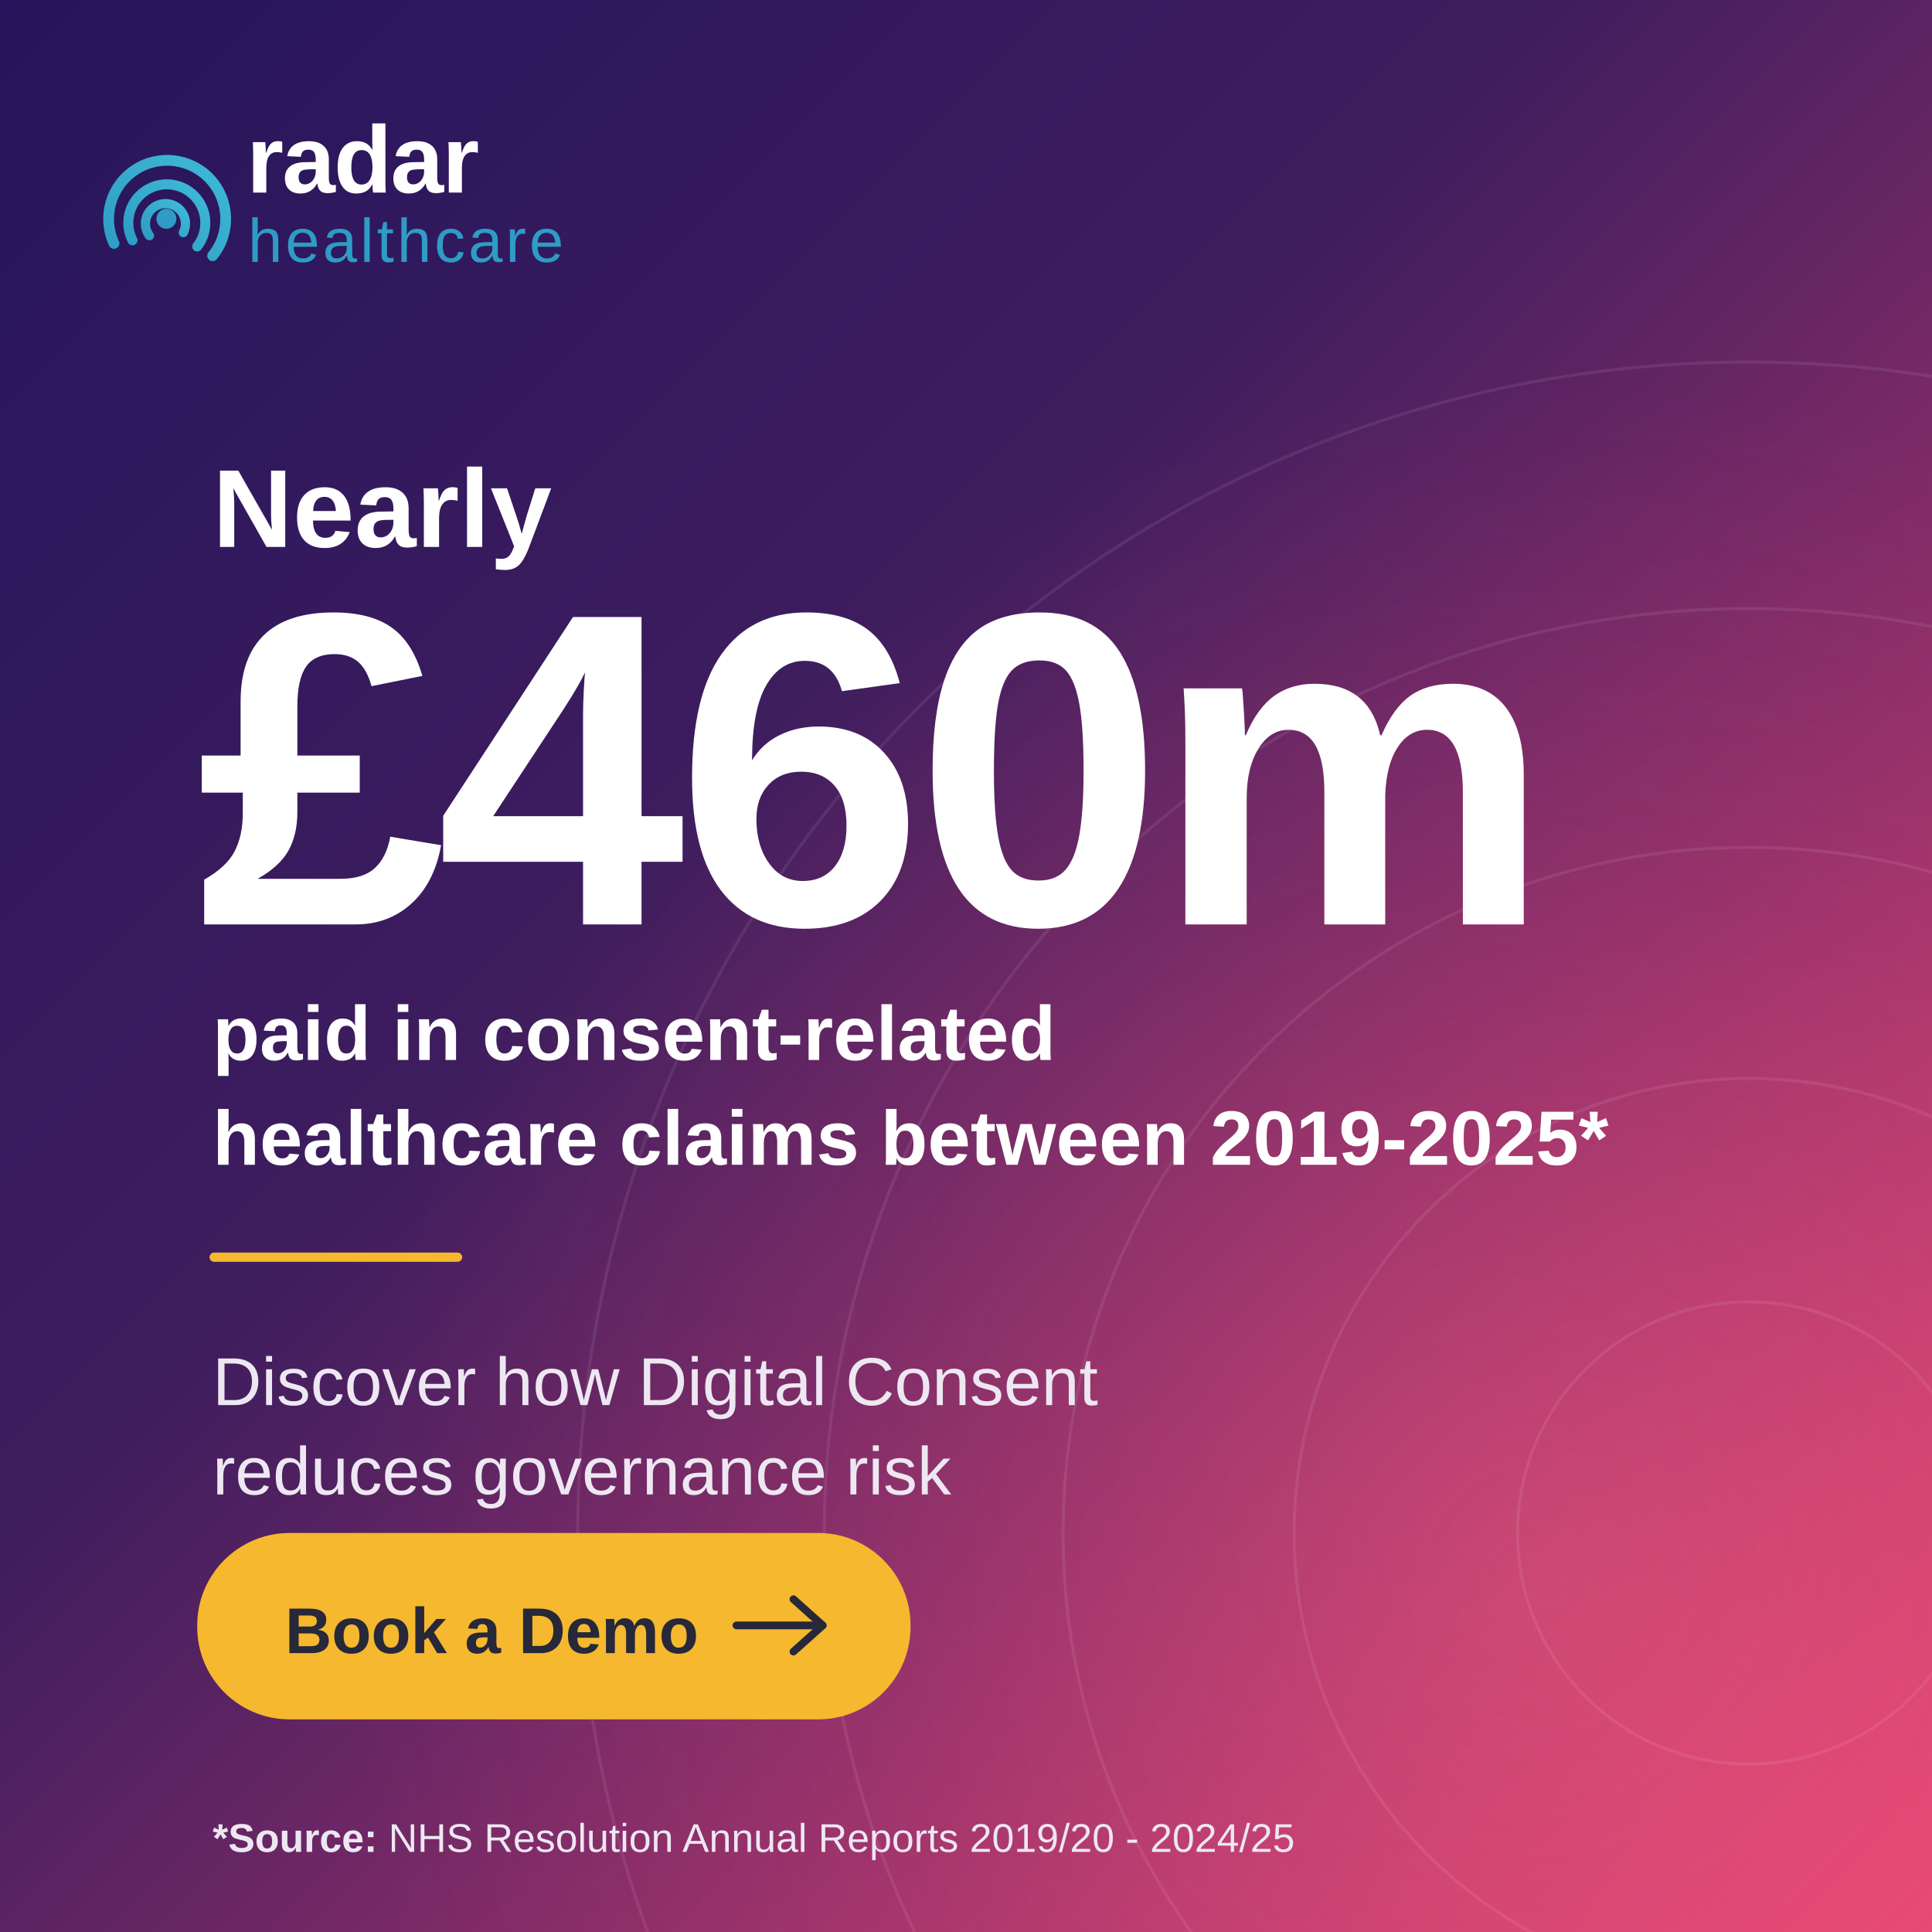
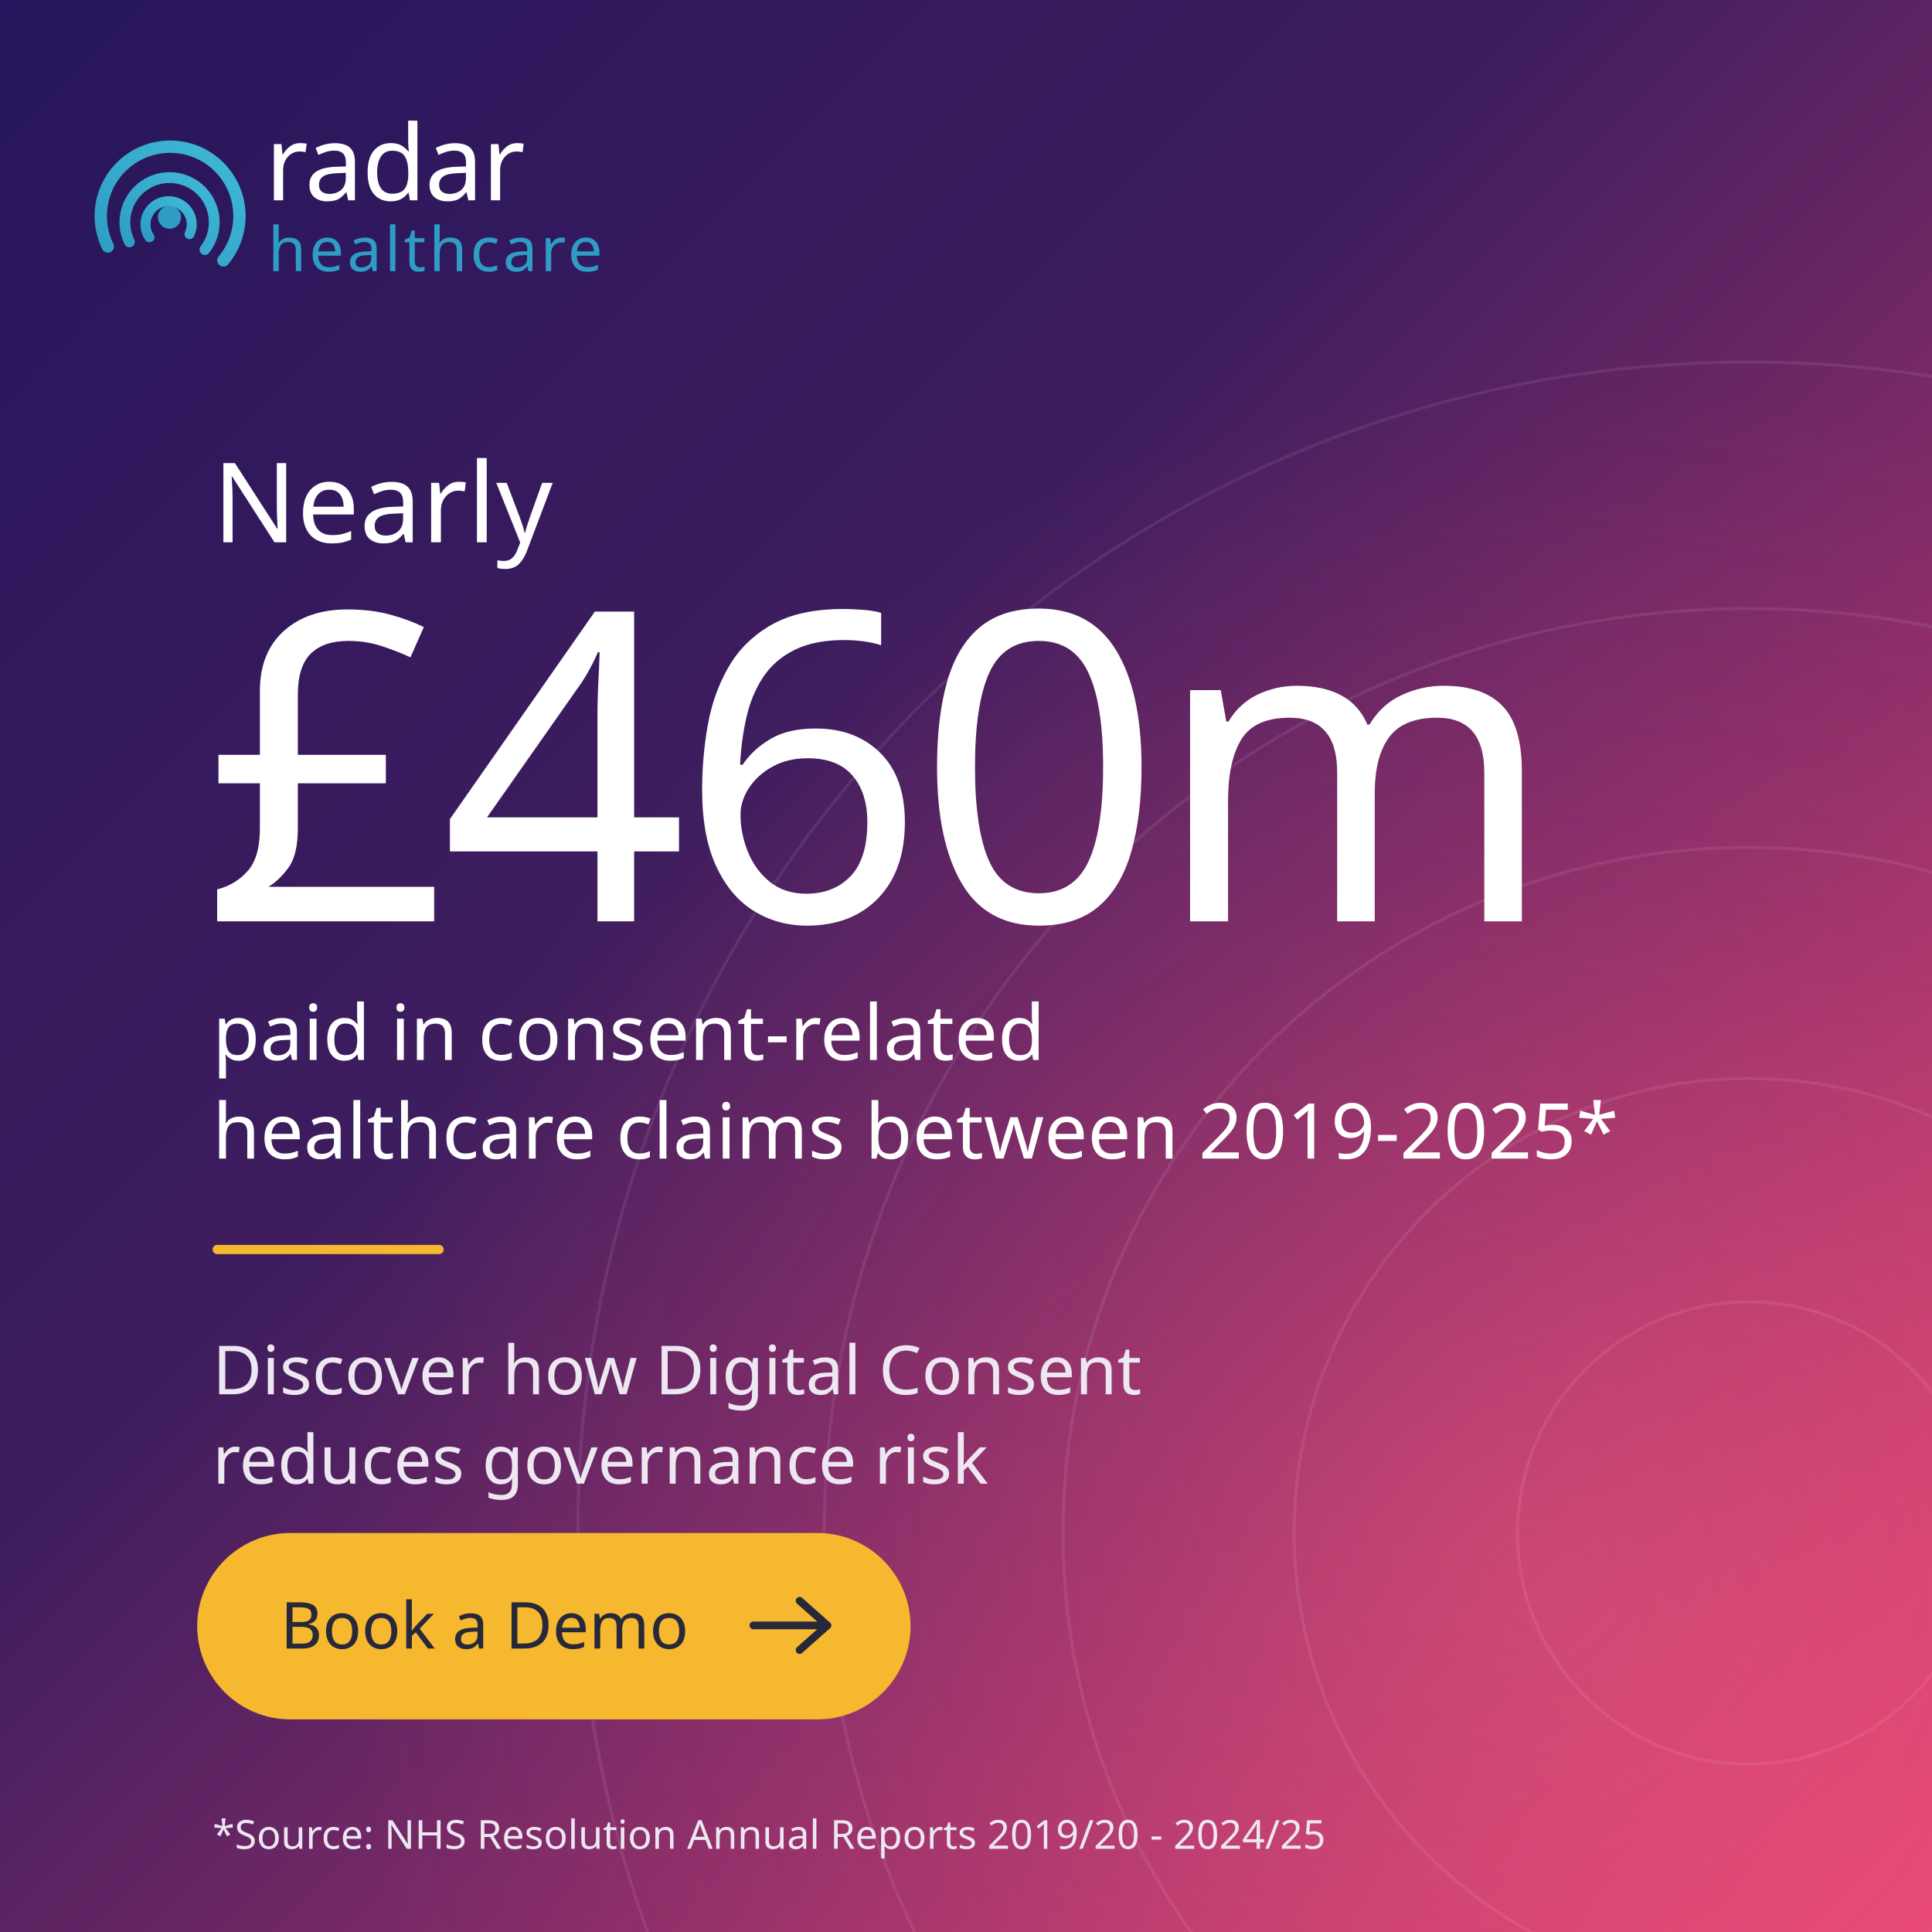
- <svg xmlns="http://www.w3.org/2000/svg" width="1254" height="1254" viewBox="0 0 1254 1254" font-family="Arial, Helvetica, sans-serif">
+ <svg xmlns="http://www.w3.org/2000/svg" width="1254" height="1254" viewBox="0 0 1254 1254">
  <defs>
    <linearGradient id="bg" x1="0%" y1="0%" x2="100%" y2="100%">
      <stop offset="0%" stop-color="#26155C" />
      <stop offset="40%" stop-color="#3E1D5E" />
      <stop offset="68%" stop-color="#8E2E69" />
      <stop offset="88%" stop-color="#CC3F70" />
      <stop offset="100%" stop-color="#E74772" />
    </linearGradient>
    <radialGradient id="glow" cx="80%" cy="82%" r="62%">
      <stop offset="0%" stop-color="#F2607F" stop-opacity="0.40" />
      <stop offset="60%" stop-color="#F0567E" stop-opacity="0.12" />
      <stop offset="100%" stop-color="#F0567E" stop-opacity="0" />
    </radialGradient>
    <linearGradient id="logoMark" x1="0%" y1="100%" x2="100%" y2="0%">
      <stop offset="0%" stop-color="#2E9CC4" />
      <stop offset="100%" stop-color="#3FB9D6" />
    </linearGradient>
  </defs>
  <rect width="1254" height="1254" fill="url(#bg)" />
  <rect width="1254" height="1254" fill="url(#glow)" />
  <g fill="none" stroke="#FFFFFF" stroke-opacity="0.08" stroke-width="2">
    <circle cx="1135" cy="995" r="150" />
    <circle cx="1135" cy="995" r="295" />
    <circle cx="1135" cy="995" r="445" />
    <circle cx="1135" cy="995" r="600" />
    <circle cx="1135" cy="995" r="760" />
  </g>
-   <g transform="translate(108 142)" fill="none" stroke="url(#logoMark)" stroke-linecap="round">
-     <path d="M -34 16 A 38 38 0 1 1 30 24" stroke-width="7" />
-     <path d="M -22 14 A 25 25 0 1 1 20 18" stroke-width="6.5" />
-     <path d="M -11 11 A 13 13 0 1 1 11 9" stroke-width="6" />
+   <g transform="translate(110 141)" fill="none" stroke="url(#logoMark)" stroke-linecap="round">
+     <path d="M -40 19 A 45 45 0 1 1 35 28" stroke-width="8" />
+     <path d="M -26 16 A 29 29 0 1 1 23 21" stroke-width="7" />
+     <path d="M -13 13 A 15 15 0 1 1 13 11" stroke-width="6.5" />
  </g>
-   <circle cx="108" cy="142" r="6.5" fill="#2E9CC4" />
-   <text x="160" y="125" font-size="62" font-weight="700" fill="#FFFFFF" letter-spacing="-1">radar</text>
-   <text x="161" y="170" font-size="40" font-weight="400" fill="#2E9CC4" letter-spacing="2">healthcare</text>
-   <text x="138" y="355" font-size="72" font-weight="700" fill="#FFFFFF">Nearly</text>
-   <text x="128" y="600" font-size="290" font-weight="800" fill="#FFFFFF" letter-spacing="-6">£460m</text>
-   <text x="138" y="688" font-size="50" font-weight="700" fill="#FFFFFF">paid in consent-related</text>
-   <text x="138" y="756" font-size="50" font-weight="700" fill="#FFFFFF">healthcare claims between 2019-2025*</text>
-   <rect x="136" y="813" width="164" height="6" rx="3" fill="#F5B82E" />
-   <text x="138" y="912" font-size="44" font-weight="400" fill="#EDE7F2">Discover how Digital Consent</text>
-   <text x="138" y="970" font-size="44" font-weight="400" fill="#EDE7F2">reduces governance risk</text>
-   <rect x="128" y="995" width="463" height="121" rx="60" fill="#F5B82E" />
-   <text x="185" y="1073" font-size="42" font-weight="700" fill="#272839">Book a Demo</text>
+   <circle cx="110" cy="141" r="7.5" fill="#2E9CC4" />
+   <text x="172" y="130" font-family="MontBold" font-size="68" fill="#FFFFFF" letter-spacing="-1">radar</text>
+   <text x="174" y="176" font-family="MontMed" font-size="40" fill="#2E9CC4" letter-spacing="2">healthcare</text>
+   <text x="138" y="352" font-family="MontBold" font-size="72" fill="#FFFFFF">Nearly</text>
+   <text x="132" y="598" font-family="MontXBold" font-size="280" fill="#FFFFFF" letter-spacing="-6">£460m</text>
+   <text x="138" y="688" font-family="MontBold" font-size="50" fill="#FFFFFF">paid in consent-related</text>
+   <text x="138" y="752" font-family="MontBold" font-size="50" fill="#FFFFFF">healthcare claims between 2019-2025*</text>
+   <rect x="138" y="808" width="150" height="6" rx="3" fill="#F5B82E" />
+   <text x="138" y="905" font-family="MontReg" font-size="44" fill="#EDE7F2">Discover how Digital Consent</text>
+   <text x="138" y="963" font-family="MontReg" font-size="44" fill="#EDE7F2">reduces governance risk</text>
+   <rect x="128" y="995" width="463" height="121" rx="60.5" fill="#F5B82E" />
+   <text x="182" y="1070" font-family="MontBold" font-size="42" fill="#272839">Book a Demo</text>
  <g stroke="#272839" stroke-width="5" stroke-linecap="round" stroke-linejoin="round" fill="none">
-     <line x1="478" y1="1055" x2="534" y2="1055" />
-     <polyline points="515,1038 534,1055 515,1072" />
+     <line x1="489" y1="1055" x2="537" y2="1055" />
+     <polyline points="519,1039 537,1055 519,1071" />
  </g>
-   <text x="138" y="1202" font-size="26" fill="#EDE7F2">
-     <tspan font-weight="700">*Source:</tspan> NHS Resolution Annual Reports 2019/20 - 2024/25</text>
+   <text x="138" y="1200" font-family="MontReg" font-size="26" fill="#EDE7F2">
+     <tspan font-family="MontBold">*Source:</tspan> NHS Resolution Annual Reports 2019/20 - 2024/25</text>
</svg>
